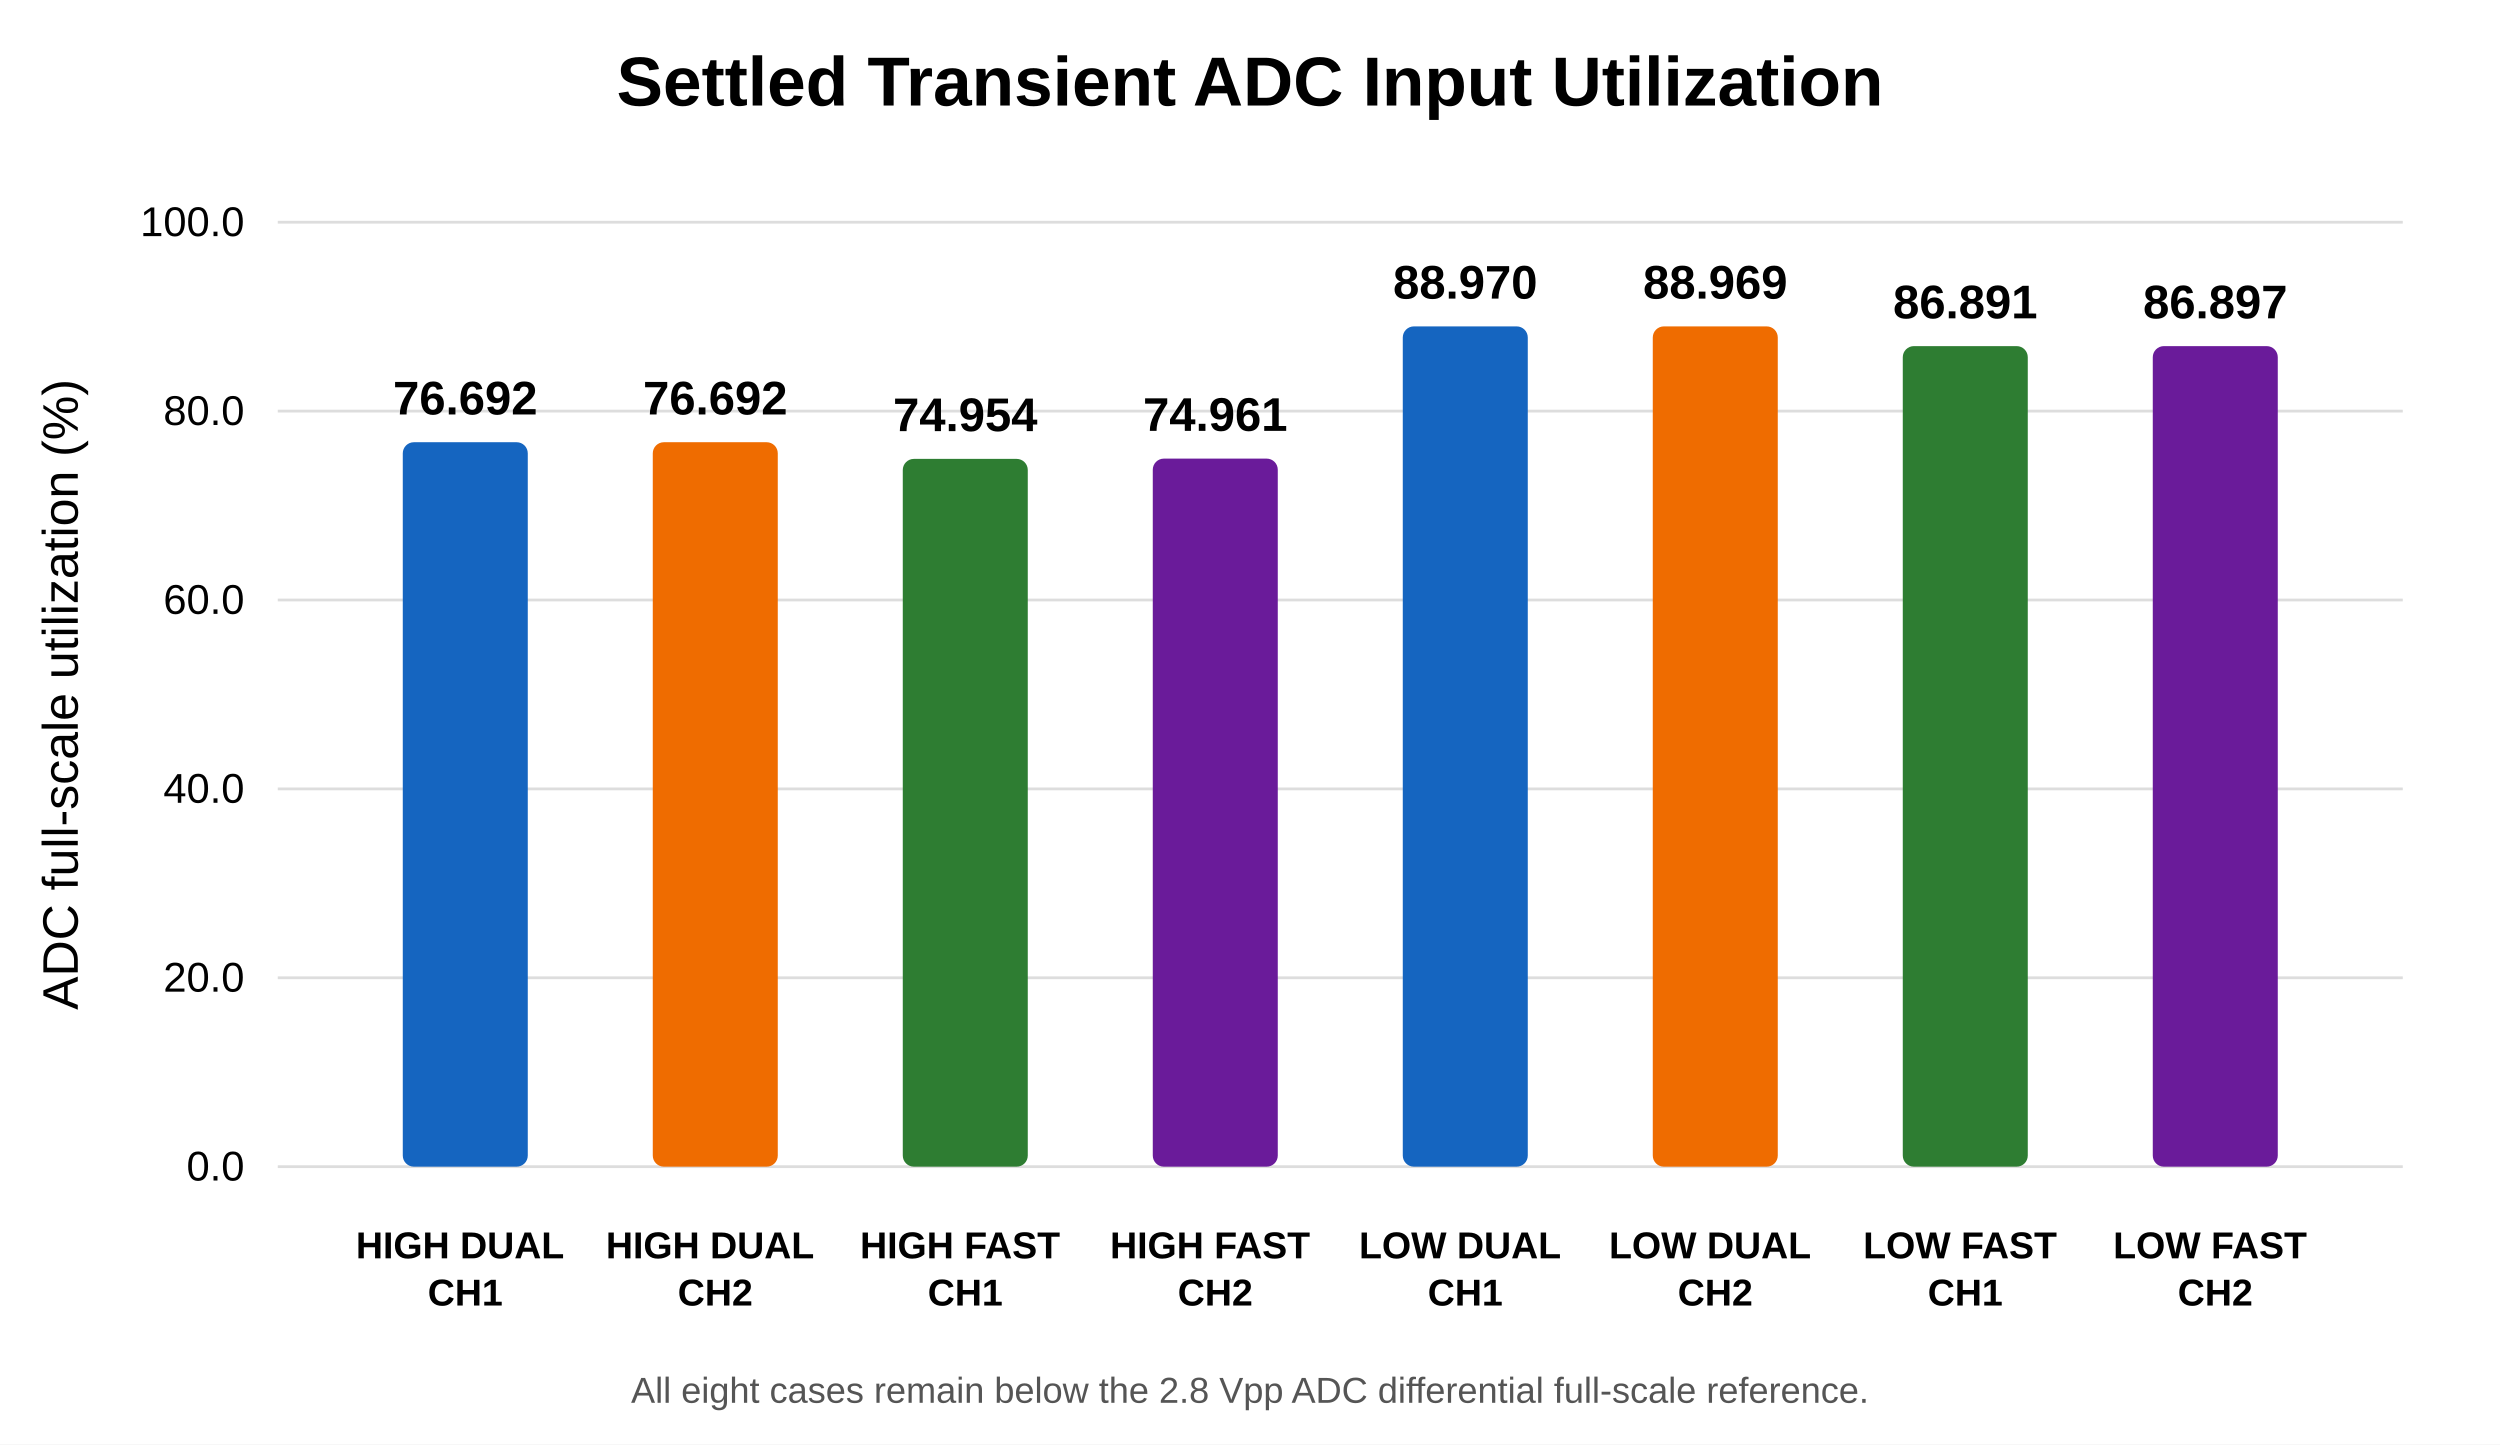
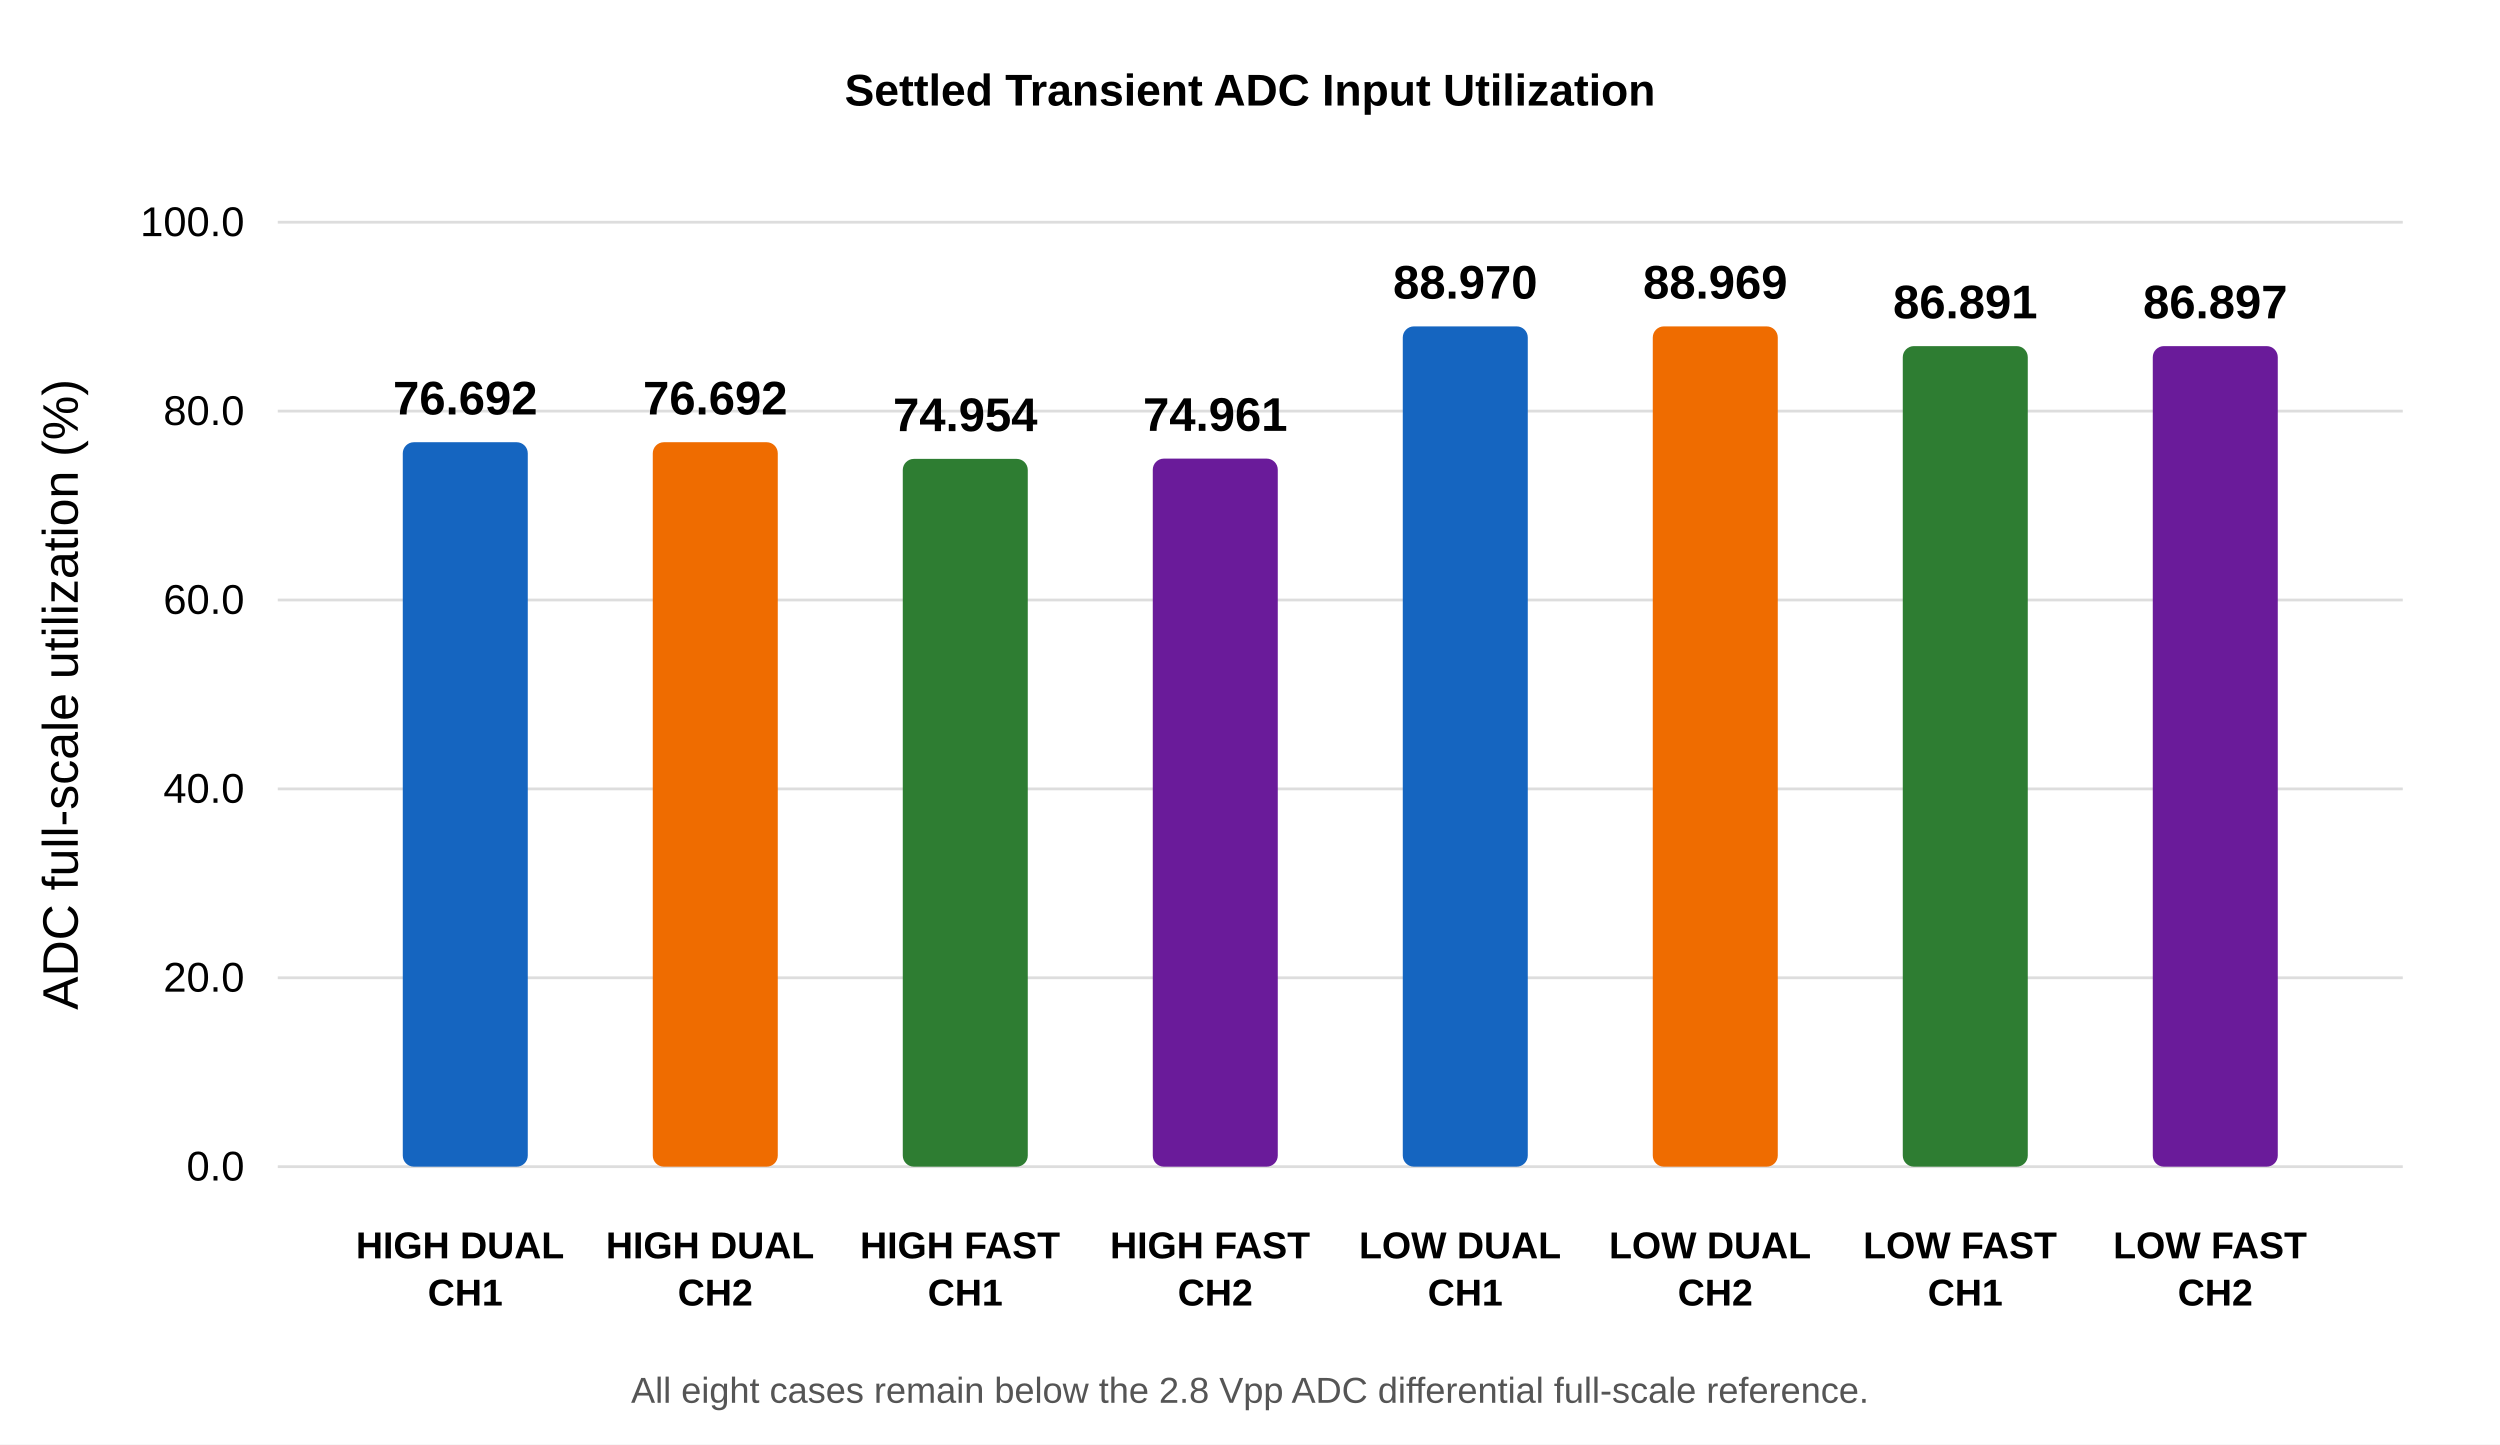
<svg xmlns="http://www.w3.org/2000/svg" width="900" height="520" viewBox="0 0 900 520">
  <rect width="100%" height="100%" fill="white" />
-   <text x="450" y="38" text-anchor="middle" font-family="Arial" font-size="25" font-weight="700">Settled Transient ADC Input Utilization</text>
+   <text x="450" y="38" text-anchor="middle" font-family="Arial" font-size="16" font-weight="700">Settled Transient ADC Input Utilization</text>
  <line x1="100" y1="420" x2="865" y2="420" stroke="#dddddd" stroke-width="1" />
  <text x="88" y="425" text-anchor="end" font-family="Arial" font-size="15">0.0</text>
  <line x1="100" y1="352" x2="865" y2="352" stroke="#dddddd" stroke-width="1" />
  <text x="88" y="357" text-anchor="end" font-family="Arial" font-size="15">20.0</text>
  <line x1="100" y1="284" x2="865" y2="284" stroke="#dddddd" stroke-width="1" />
  <text x="88" y="289" text-anchor="end" font-family="Arial" font-size="15">40.0</text>
  <line x1="100" y1="216" x2="865" y2="216" stroke="#dddddd" stroke-width="1" />
  <text x="88" y="221" text-anchor="end" font-family="Arial" font-size="15">60.0</text>
  <line x1="100" y1="148" x2="865" y2="148" stroke="#dddddd" stroke-width="1" />
  <text x="88" y="153" text-anchor="end" font-family="Arial" font-size="15">80.0</text>
  <line x1="100" y1="80" x2="865" y2="80" stroke="#dddddd" stroke-width="1" />
  <text x="88" y="85" text-anchor="end" font-family="Arial" font-size="15">100.0</text>
  <rect x="145" y="159.2" width="45" height="260.8" rx="4" fill="#1565c0" />
  <text x="167.5" y="149.2" text-anchor="middle" font-family="Arial" font-size="17" font-weight="700">76.692</text>
  <text x="167.5" y="453" text-anchor="middle" font-family="Arial" font-size="13.5" font-weight="600">
    <tspan x="167.5" dy="0">HIGH DUAL</tspan>
    <tspan x="167.5" dy="17">CH1</tspan>
  </text>
  <rect x="235" y="159.2" width="45" height="260.8" rx="4" fill="#ef6c00" />
  <text x="257.5" y="149.2" text-anchor="middle" font-family="Arial" font-size="17" font-weight="700">76.692</text>
  <text x="257.5" y="453" text-anchor="middle" font-family="Arial" font-size="13.5" font-weight="600">
    <tspan x="257.5" dy="0">HIGH DUAL</tspan>
    <tspan x="257.5" dy="17">CH2</tspan>
  </text>
  <rect x="325" y="165.2" width="45" height="254.8" rx="4" fill="#2e7d32" />
  <text x="347.5" y="155.2" text-anchor="middle" font-family="Arial" font-size="17" font-weight="700">74.954</text>
  <text x="347.5" y="453" text-anchor="middle" font-family="Arial" font-size="13.5" font-weight="600">
    <tspan x="347.5" dy="0">HIGH FAST</tspan>
    <tspan x="347.5" dy="17">CH1</tspan>
  </text>
  <rect x="415" y="165.1" width="45" height="254.9" rx="4" fill="#6a1b9a" />
  <text x="437.5" y="155.1" text-anchor="middle" font-family="Arial" font-size="17" font-weight="700">74.961</text>
  <text x="437.5" y="453" text-anchor="middle" font-family="Arial" font-size="13.5" font-weight="600">
    <tspan x="437.5" dy="0">HIGH FAST</tspan>
    <tspan x="437.5" dy="17">CH2</tspan>
  </text>
  <rect x="505" y="117.5" width="45" height="302.5" rx="4" fill="#1565c0" />
  <text x="527.5" y="107.5" text-anchor="middle" font-family="Arial" font-size="17" font-weight="700">88.970</text>
  <text x="527.5" y="453" text-anchor="middle" font-family="Arial" font-size="13.5" font-weight="600">
    <tspan x="527.5" dy="0">LOW DUAL</tspan>
    <tspan x="527.5" dy="17">CH1</tspan>
  </text>
  <rect x="595" y="117.5" width="45" height="302.5" rx="4" fill="#ef6c00" />
  <text x="617.5" y="107.5" text-anchor="middle" font-family="Arial" font-size="17" font-weight="700">88.969</text>
  <text x="617.5" y="453" text-anchor="middle" font-family="Arial" font-size="13.5" font-weight="600">
    <tspan x="617.5" dy="0">LOW DUAL</tspan>
    <tspan x="617.5" dy="17">CH2</tspan>
  </text>
  <rect x="685" y="124.6" width="45" height="295.4" rx="4" fill="#2e7d32" />
  <text x="707.5" y="114.6" text-anchor="middle" font-family="Arial" font-size="17" font-weight="700">86.891</text>
  <text x="707.5" y="453" text-anchor="middle" font-family="Arial" font-size="13.5" font-weight="600">
    <tspan x="707.5" dy="0">LOW FAST</tspan>
    <tspan x="707.5" dy="17">CH1</tspan>
  </text>
  <rect x="775" y="124.6" width="45" height="295.4" rx="4" fill="#6a1b9a" />
  <text x="797.5" y="114.6" text-anchor="middle" font-family="Arial" font-size="17" font-weight="700">86.897</text>
  <text x="797.5" y="453" text-anchor="middle" font-family="Arial" font-size="13.5" font-weight="600">
    <tspan x="797.5" dy="0">LOW FAST</tspan>
    <tspan x="797.5" dy="17">CH2</tspan>
  </text>
  <text transform="translate(28 250) rotate(-90)" text-anchor="middle" font-family="Arial" font-size="18">ADC full-scale utilization (%)</text>
  <text x="450" y="505" text-anchor="middle" font-family="Arial" font-size="13" fill="#555">All eight cases remain below the 2.8 Vpp ADC differential full-scale reference.</text>
</svg>
